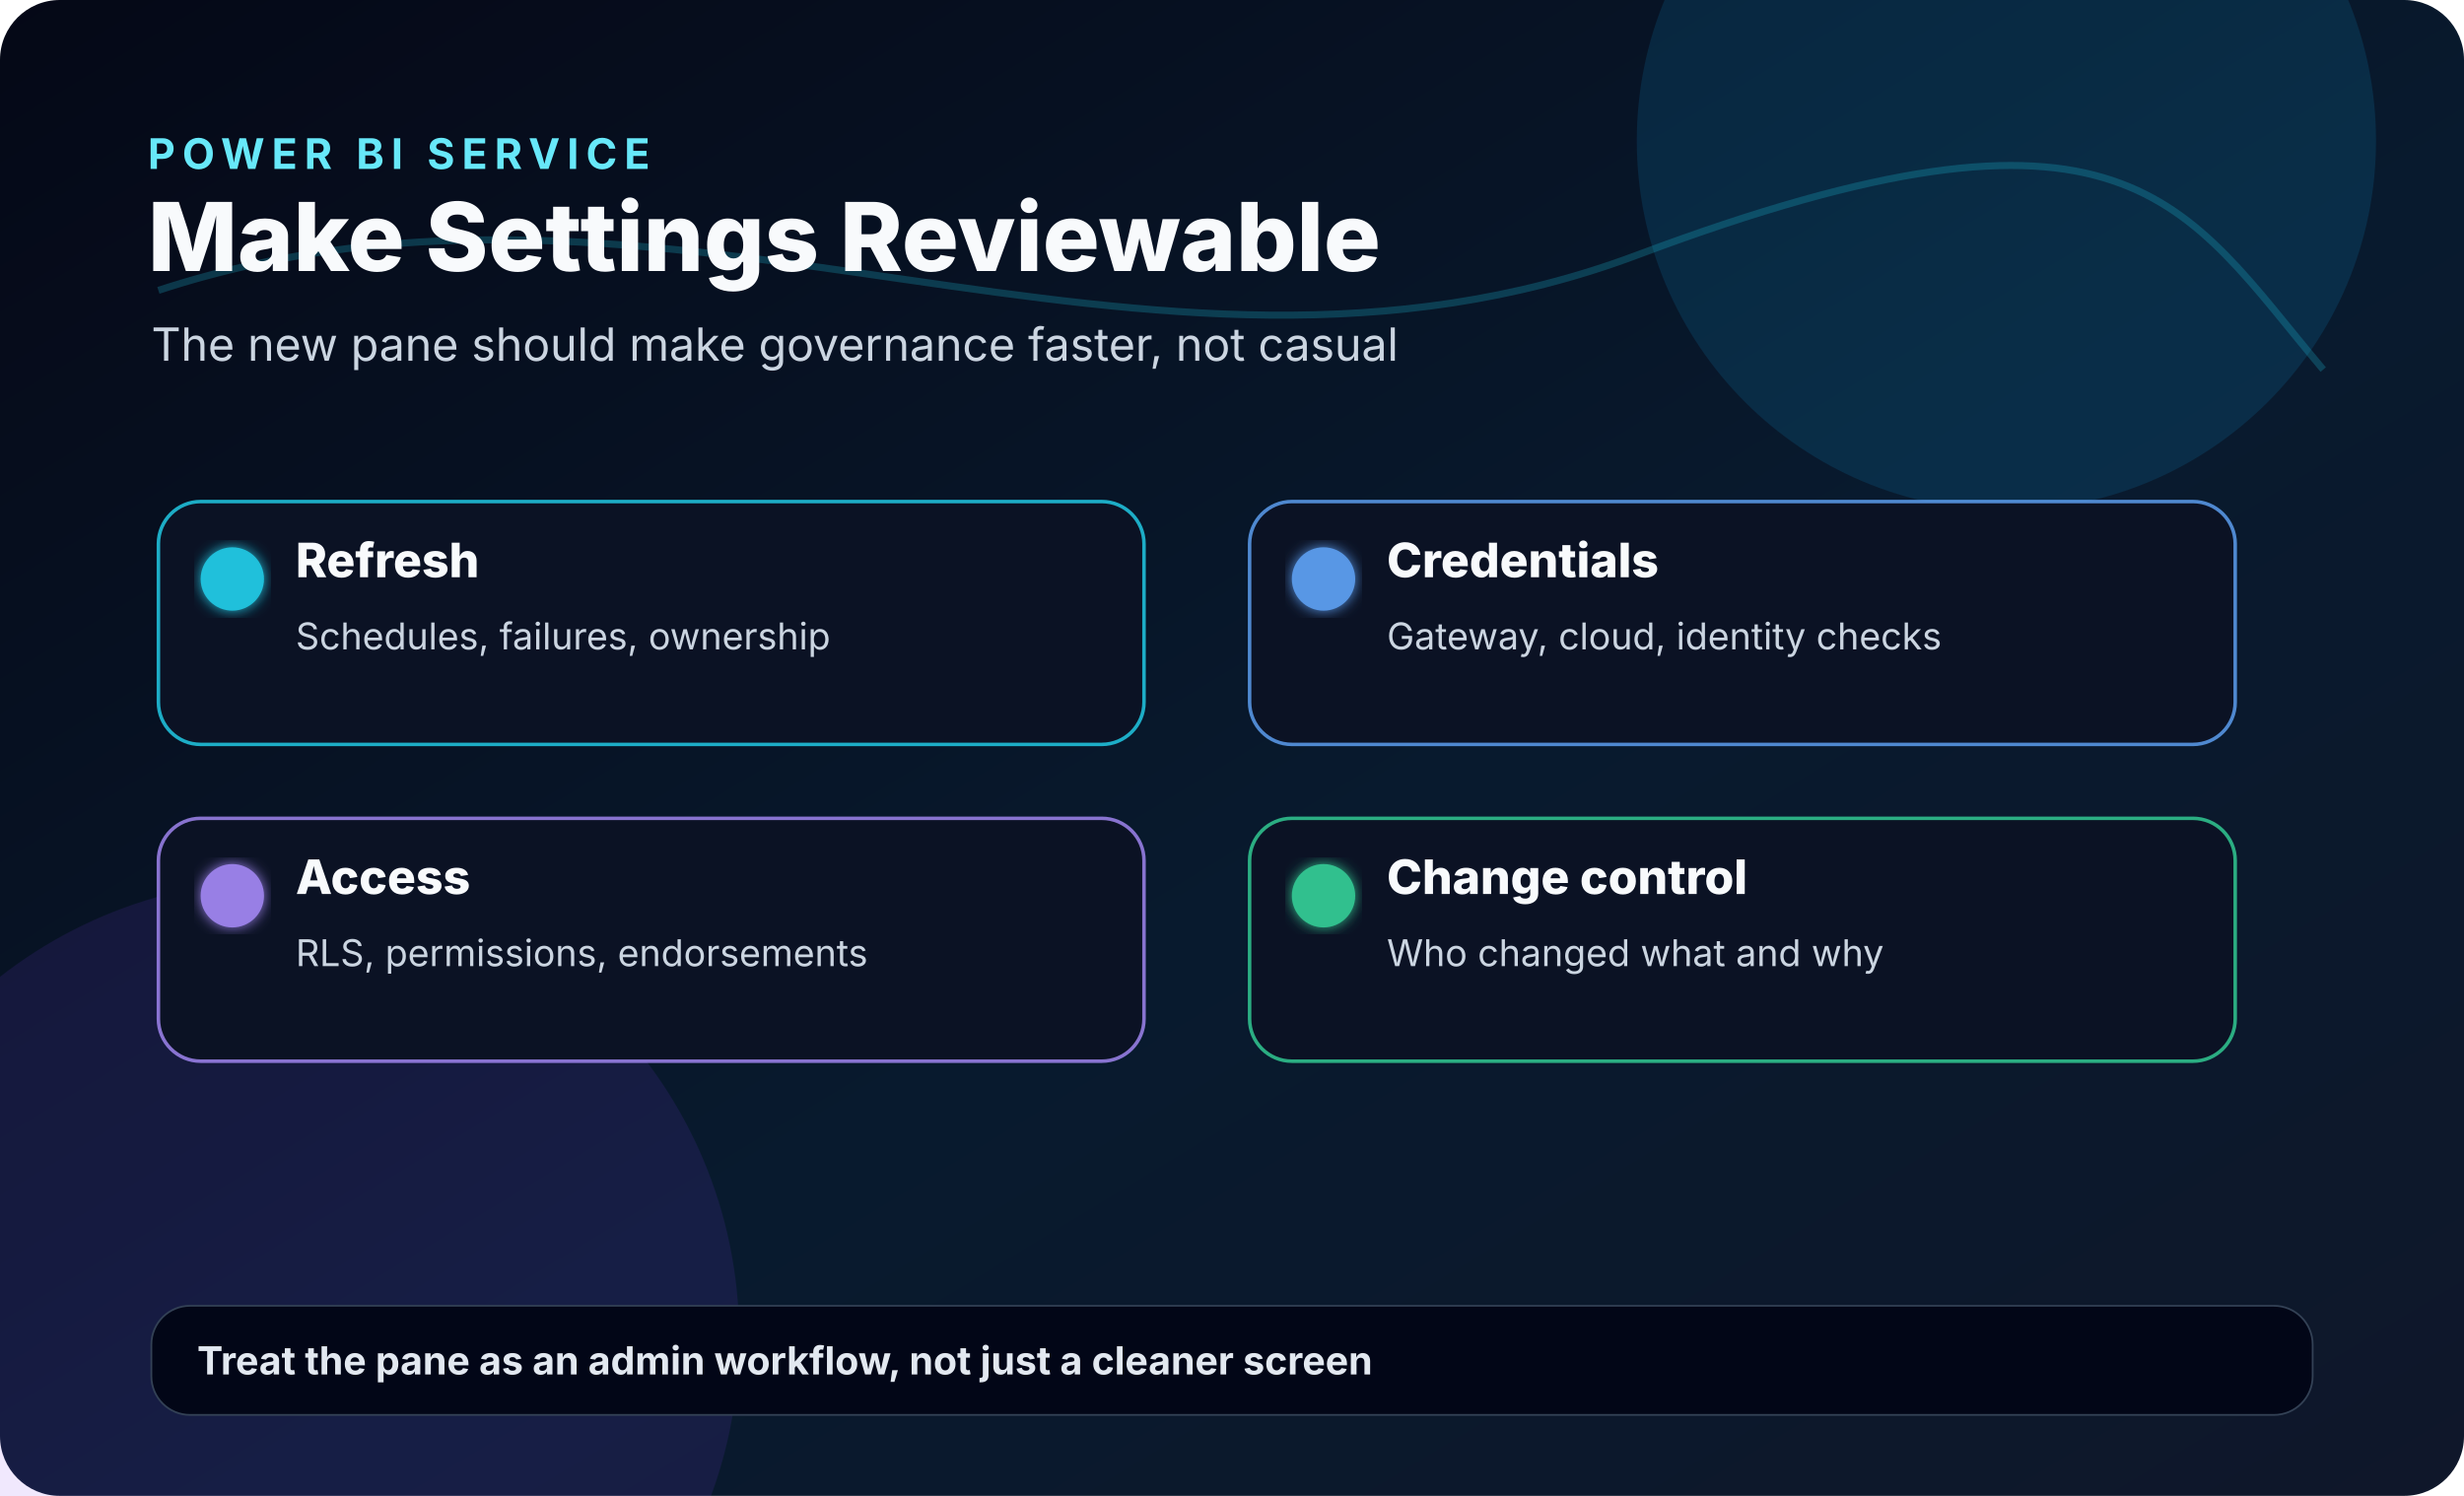
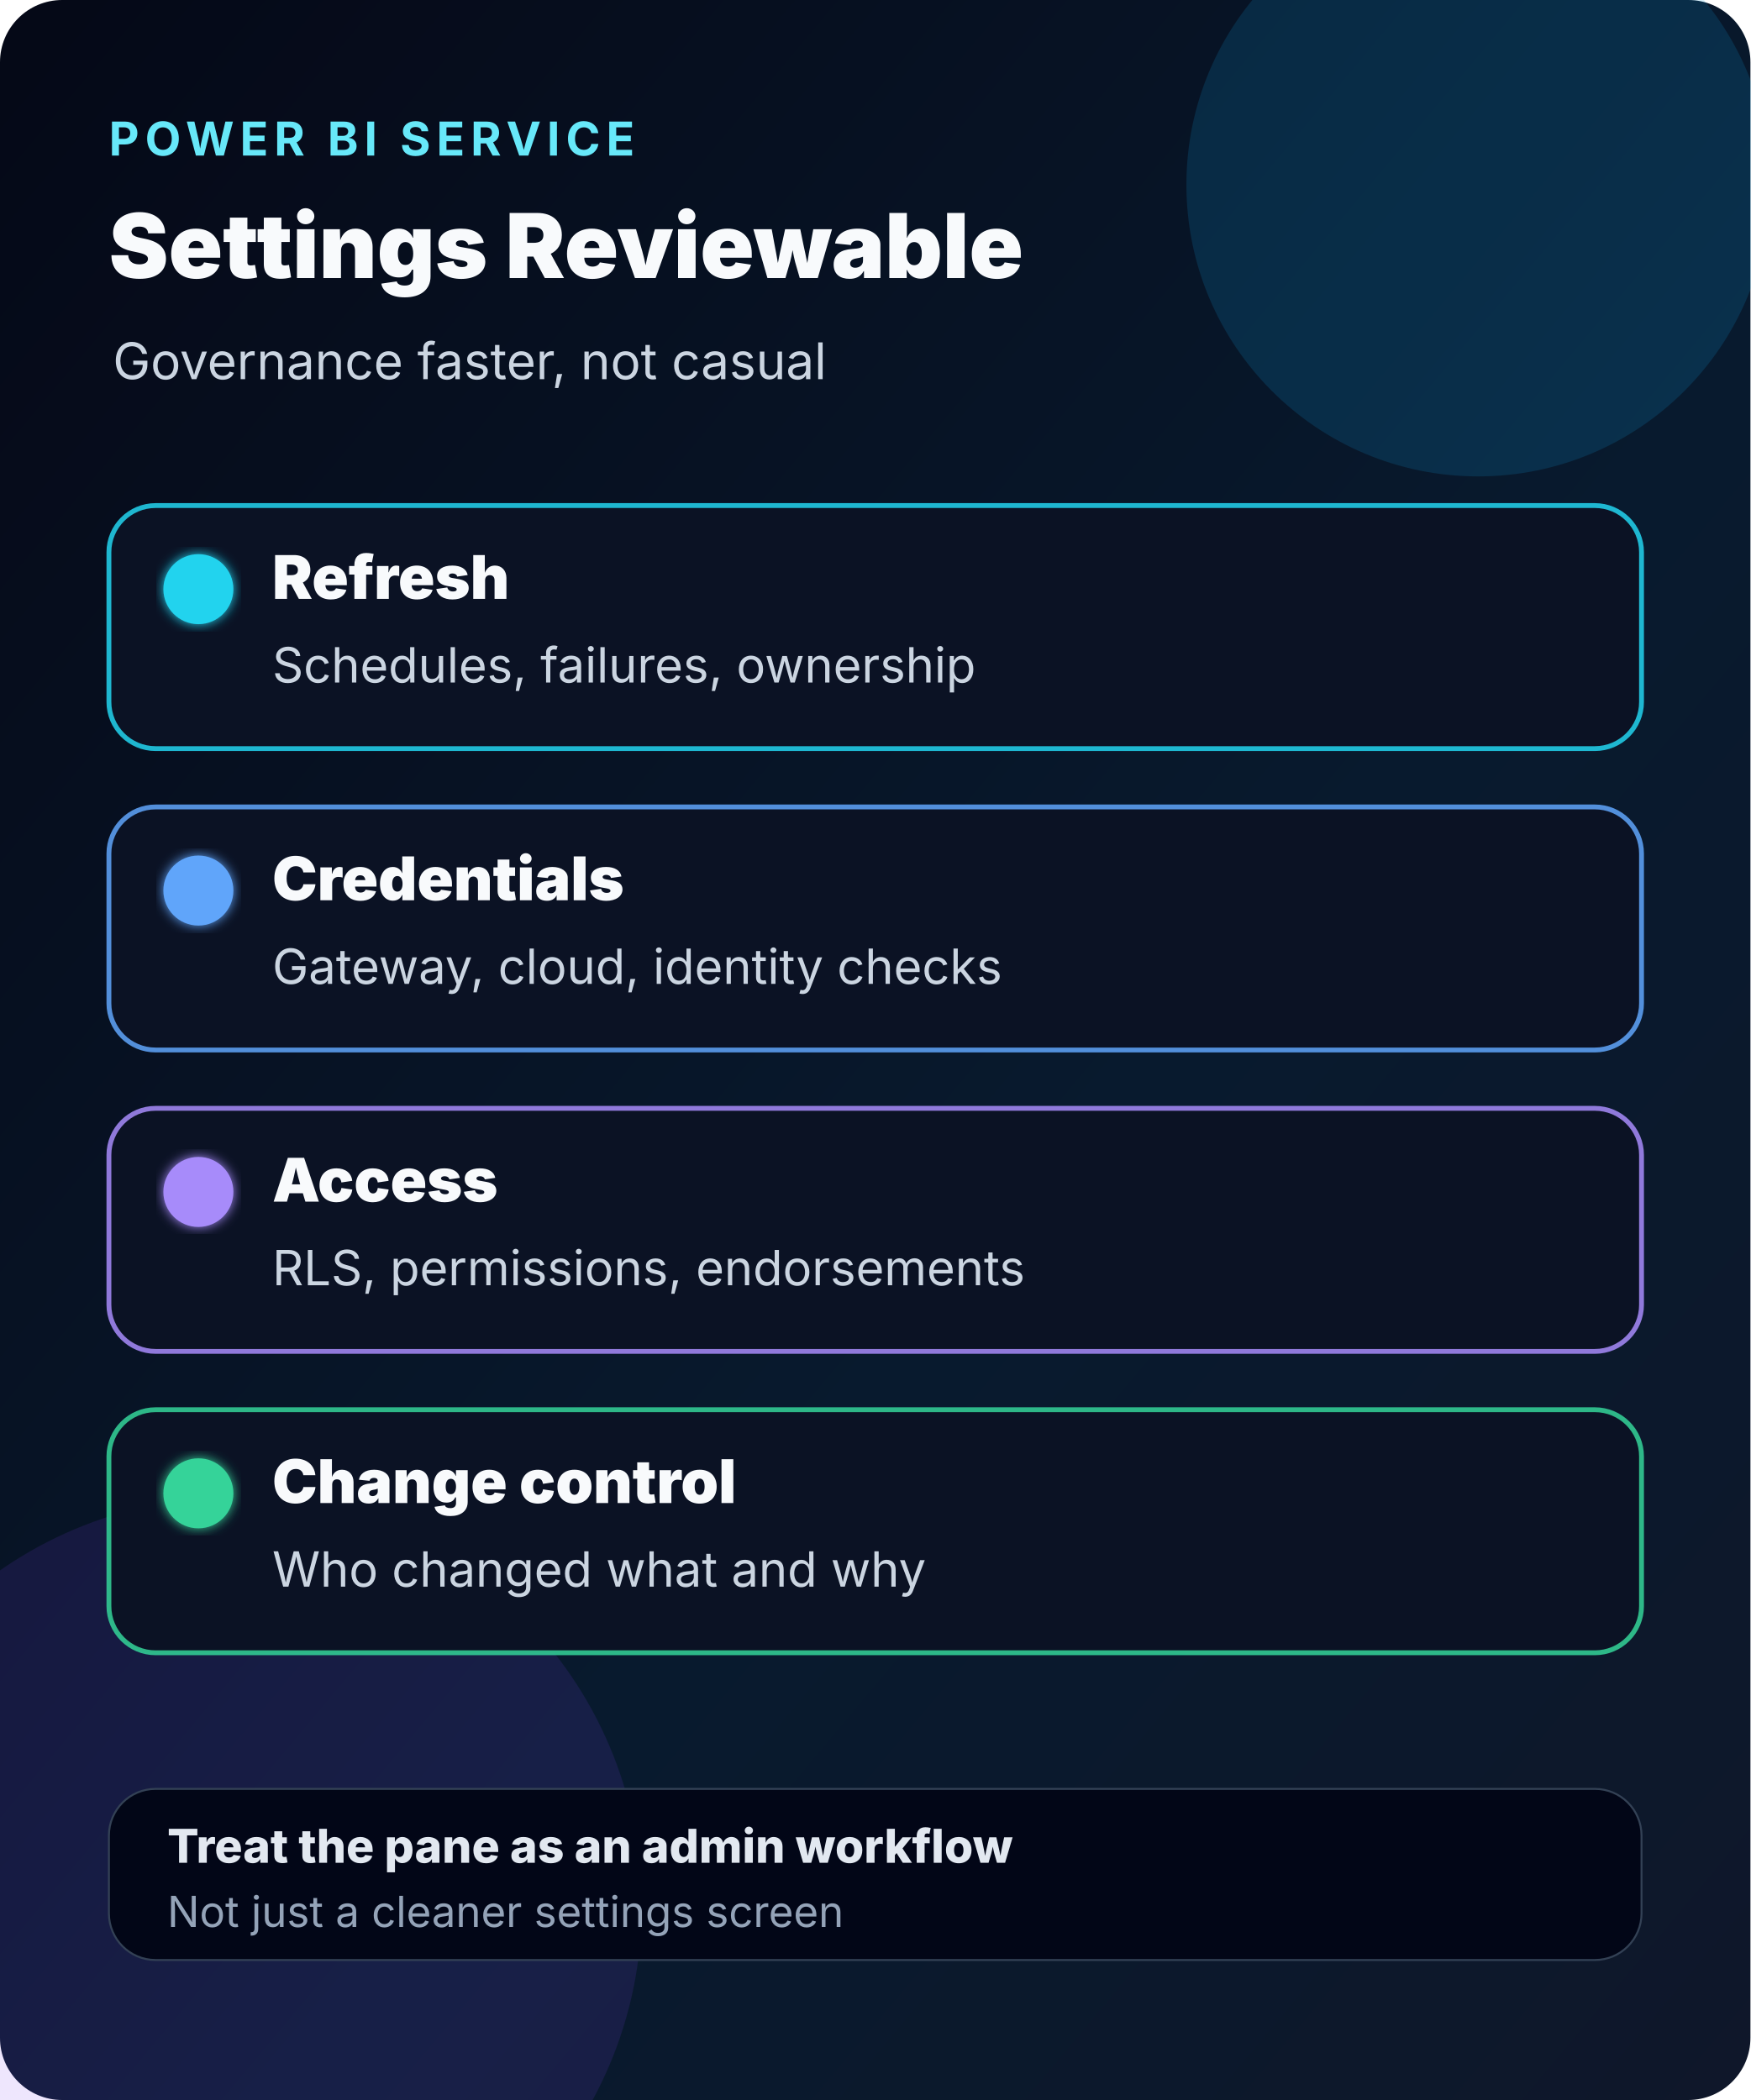
- <svg xmlns="http://www.w3.org/2000/svg" width="1400" height="850" viewBox="0 0 1400 850" role="img" aria-labelledby="title desc">
+ <svg xmlns="http://www.w3.org/2000/svg" width="900" height="1080" viewBox="0 0 900 1080" role="img" aria-labelledby="title desc">
  <defs>
    <linearGradient id="bg" x1="0" y1="0" x2="1" y2="1">
      <stop offset="0" stop-color="#050816" />
-       <stop offset="0.55" stop-color="#081a2e" />
+       <stop offset="0.58" stop-color="#081a2e" />
      <stop offset="1" stop-color="#0f172a" />
    </linearGradient>
    <filter id="glow">
-       <feGaussianBlur stdDeviation="4" result="b" />
+       <feGaussianBlur stdDeviation="3" result="b" />
      <feMerge>
        <feMergeNode in="b" />
        <feMergeNode in="SourceGraphic" />
      </feMerge>
    </filter>
  </defs>
-   <rect width="1400" height="850" rx="34" fill="url(#bg)" />
-   <circle cx="1140" cy="80" r="210" fill="#0ea5e9" opacity="0.14" />
-   <circle cx="160" cy="760" r="260" fill="#7c3aed" opacity="0.12" />
-   <path d="M90 165 C380 70, 650 250, 930 145 S1240 115, 1320 210" stroke="#22d3ee" stroke-opacity="0.22" stroke-width="4" fill="none" />
-   <text x="84" y="96" fill="#67e8f9" font-size="24" font-family="Inter, Segoe UI, Arial" font-weight="700" letter-spacing="4">POWER BI SERVICE</text>
-   <text x="84" y="154" fill="#f8fafc" font-size="54" font-family="Inter, Segoe UI, Arial" font-weight="800">Make Settings Reviewable</text>
-   <text x="86" y="205" fill="#cbd5e1" font-size="26" font-family="Inter, Segoe UI, Arial">The new pane should make governance faster, not casual</text>
-   <rect x="90" y="285" width="560" height="138" rx="24" fill="#0b1224" stroke="#22d3ee" stroke-opacity="0.8" stroke-width="2" />
-   <circle cx="132" cy="329" r="18" fill="#22d3ee" opacity="0.9" filter="url(#glow)" />
-   <text x="168" y="328" fill="#f8fafc" font-size="27" font-family="Inter, Segoe UI, Arial" font-weight="800">Refresh</text>
-   <text x="168" y="369" fill="#cbd5e1" font-size="21" font-family="Inter, Segoe UI, Arial">Schedules, failures, ownership</text>
-   <rect x="710" y="285" width="560" height="138" rx="24" fill="#0b1224" stroke="#60a5fa" stroke-opacity="0.8" stroke-width="2" />
-   <circle cx="752" cy="329" r="18" fill="#60a5fa" opacity="0.9" filter="url(#glow)" />
-   <text x="788" y="328" fill="#f8fafc" font-size="27" font-family="Inter, Segoe UI, Arial" font-weight="800">Credentials</text>
-   <text x="788" y="369" fill="#cbd5e1" font-size="21" font-family="Inter, Segoe UI, Arial">Gateway, cloud, identity checks</text>
-   <rect x="90" y="465" width="560" height="138" rx="24" fill="#0b1224" stroke="#a78bfa" stroke-opacity="0.8" stroke-width="2" />
-   <circle cx="132" cy="509" r="18" fill="#a78bfa" opacity="0.9" filter="url(#glow)" />
-   <text x="168" y="508" fill="#f8fafc" font-size="27" font-family="Inter, Segoe UI, Arial" font-weight="800">Access</text>
-   <text x="168" y="549" fill="#cbd5e1" font-size="21" font-family="Inter, Segoe UI, Arial">RLS, permissions, endorsements</text>
-   <rect x="710" y="465" width="560" height="138" rx="24" fill="#0b1224" stroke="#34d399" stroke-opacity="0.8" stroke-width="2" />
-   <circle cx="752" cy="509" r="18" fill="#34d399" opacity="0.9" filter="url(#glow)" />
-   <text x="788" y="508" fill="#f8fafc" font-size="27" font-family="Inter, Segoe UI, Arial" font-weight="800">Change control</text>
-   <text x="788" y="549" fill="#cbd5e1" font-size="21" font-family="Inter, Segoe UI, Arial">Who changed what and why</text>
-   <rect x="86" y="742" width="1228" height="62" rx="22" fill="#020617" stroke="#334155" />
-   <text x="112" y="781" fill="#e2e8f0" font-size="22" font-family="Inter, Segoe UI, Arial" font-weight="700">Treat the pane as an admin workflow, not just a cleaner screen</text>
+   <rect width="900" height="1080" rx="32" fill="url(#bg)" />
+   <circle cx="760" cy="95" r="150" fill="#0ea5e9" opacity="0.16" />
+   <circle cx="120" cy="980" r="210" fill="#7c3aed" opacity="0.13" />
+   <text x="56" y="80" fill="#67e8f9" font-size="24" font-family="Inter, Segoe UI, Arial" font-weight="700" letter-spacing="3">POWER BI SERVICE</text>
+   <text x="56" y="143" fill="#f8fafc" font-size="46" font-family="Inter, Segoe UI, Arial" font-weight="850">Settings Reviewable</text>
+   <text x="58" y="195" fill="#cbd5e1" font-size="26" font-family="Inter, Segoe UI, Arial">Governance faster, not casual</text>
+   <rect x="56" y="260" width="788" height="125" rx="24" fill="#0b1224" stroke="#22d3ee" stroke-opacity="0.85" stroke-width="2.5" />
+   <circle cx="102" cy="303" r="18" fill="#22d3ee" filter="url(#glow)" />
+   <text x="140" y="308" fill="#f8fafc" font-size="31" font-family="Inter, Segoe UI, Arial" font-weight="850">Refresh</text>
+   <text x="140" y="351" fill="#cbd5e1" font-size="25" font-family="Inter, Segoe UI, Arial">Schedules, failures, ownership</text>
+   <rect x="56" y="415" width="788" height="125" rx="24" fill="#0b1224" stroke="#60a5fa" stroke-opacity="0.85" stroke-width="2.5" />
+   <circle cx="102" cy="458" r="18" fill="#60a5fa" filter="url(#glow)" />
+   <text x="140" y="463" fill="#f8fafc" font-size="31" font-family="Inter, Segoe UI, Arial" font-weight="850">Credentials</text>
+   <text x="140" y="506" fill="#cbd5e1" font-size="25" font-family="Inter, Segoe UI, Arial">Gateway, cloud, identity checks</text>
+   <rect x="56" y="570" width="788" height="125" rx="24" fill="#0b1224" stroke="#a78bfa" stroke-opacity="0.85" stroke-width="2.5" />
+   <circle cx="102" cy="613" r="18" fill="#a78bfa" filter="url(#glow)" />
+   <text x="140" y="618" fill="#f8fafc" font-size="31" font-family="Inter, Segoe UI, Arial" font-weight="850">Access</text>
+   <text x="140" y="661" fill="#cbd5e1" font-size="25" font-family="Inter, Segoe UI, Arial">RLS, permissions, endorsements</text>
+   <rect x="56" y="725" width="788" height="125" rx="24" fill="#0b1224" stroke="#34d399" stroke-opacity="0.85" stroke-width="2.5" />
+   <circle cx="102" cy="768" r="18" fill="#34d399" filter="url(#glow)" />
+   <text x="140" y="773" fill="#f8fafc" font-size="31" font-family="Inter, Segoe UI, Arial" font-weight="850">Change control</text>
+   <text x="140" y="816" fill="#cbd5e1" font-size="25" font-family="Inter, Segoe UI, Arial">Who changed what and why</text>
+   <rect x="56" y="920" width="788" height="88" rx="24" fill="#020617" stroke="#334155" />
+   <text x="86" y="958" fill="#e2e8f0" font-size="24" font-family="Inter, Segoe UI, Arial" font-weight="800">Treat the pane as an admin workflow</text>
+   <text x="86" y="991" fill="#94a3b8" font-size="22" font-family="Inter, Segoe UI, Arial">Not just a cleaner settings screen</text>
</svg>
